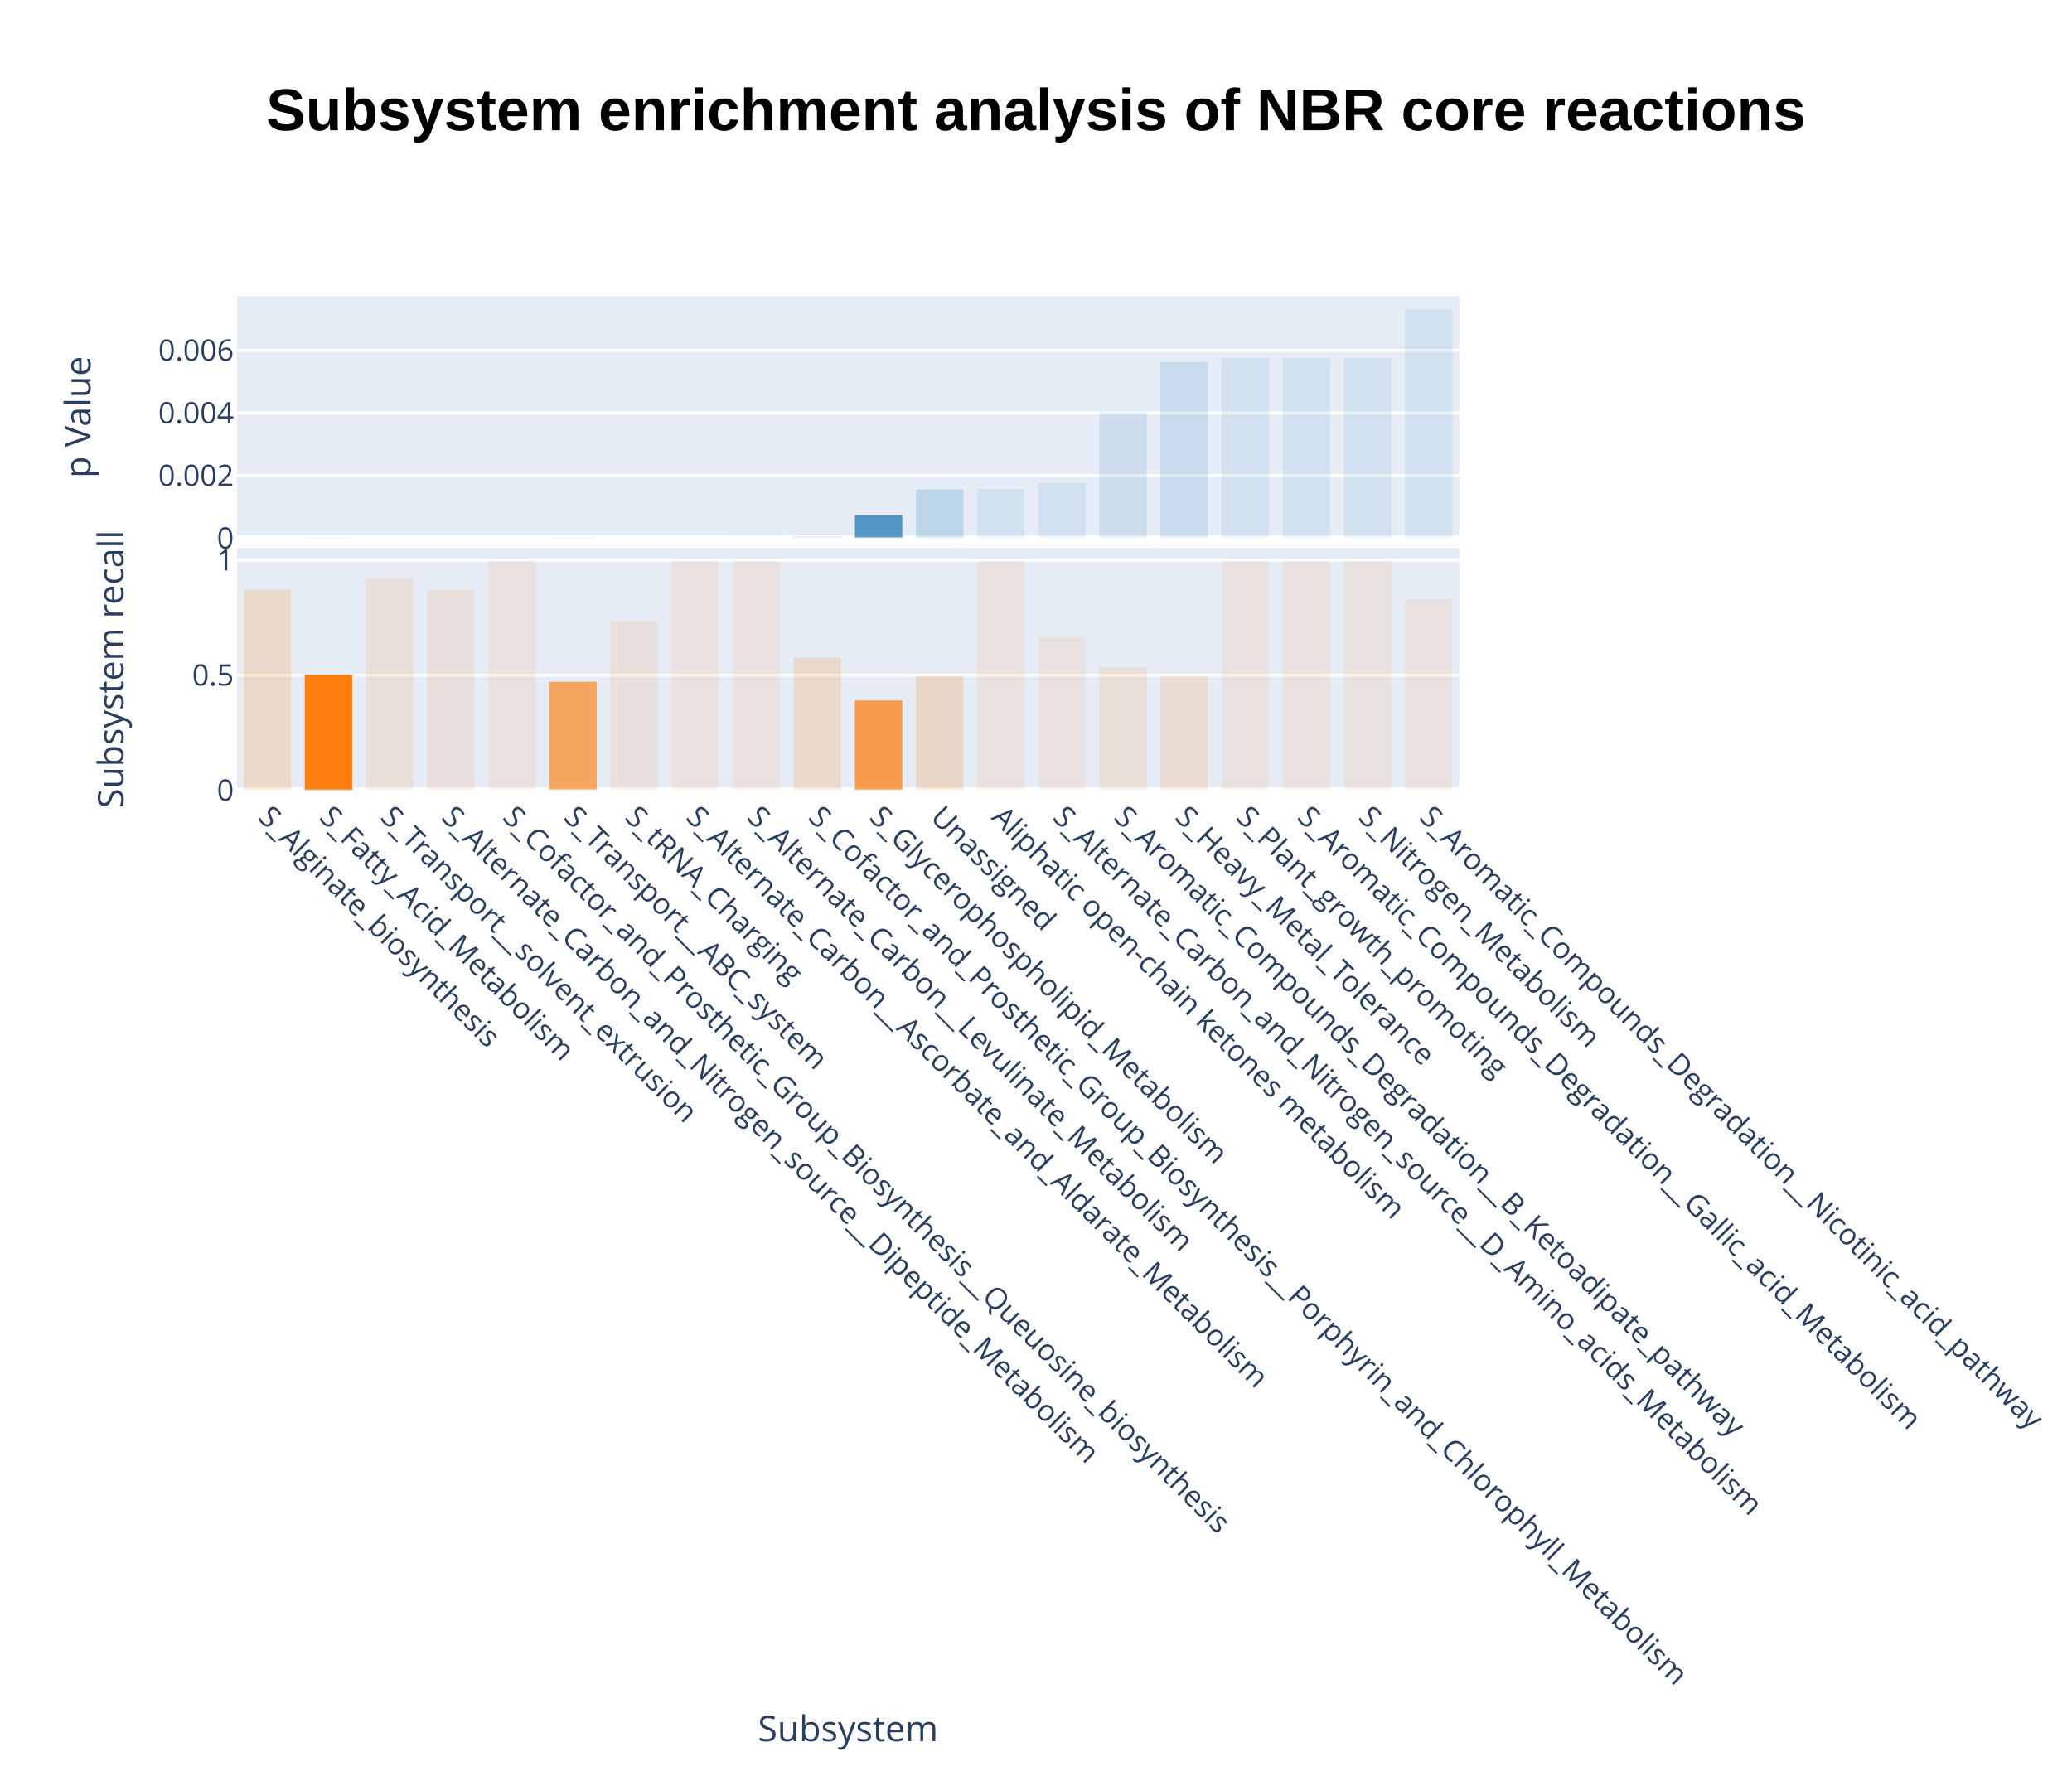
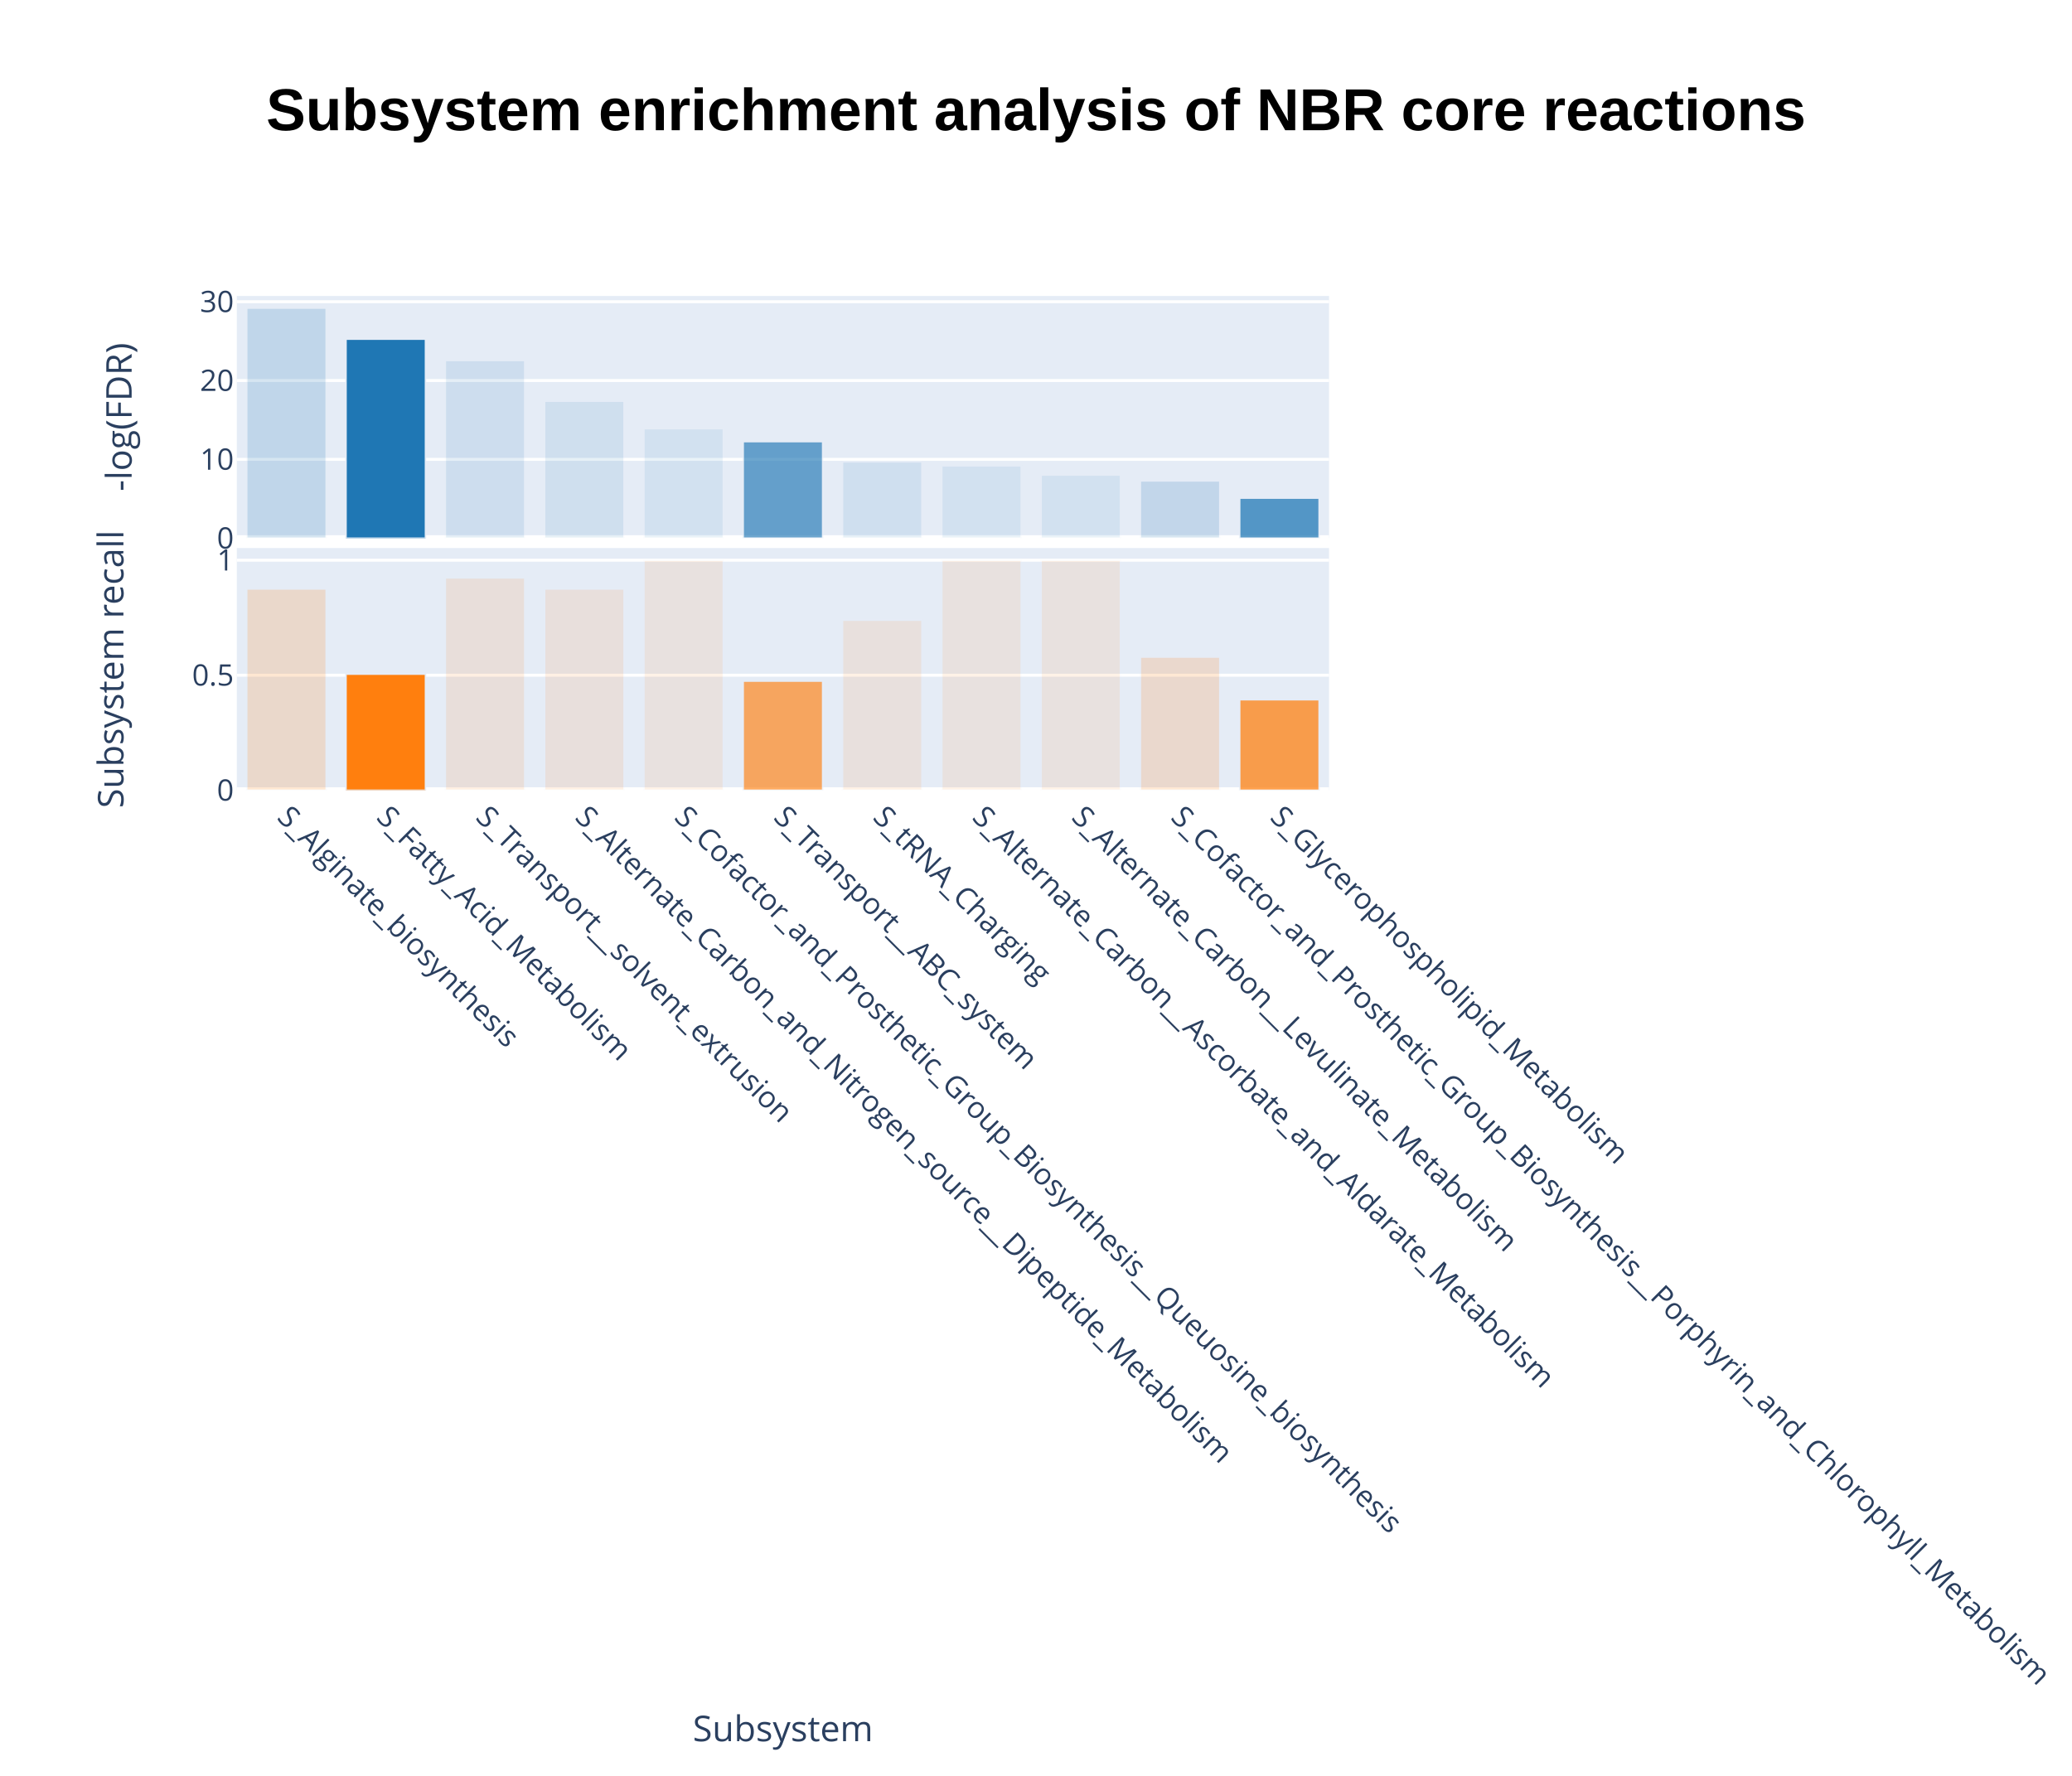
<svg xmlns="http://www.w3.org/2000/svg" class="main-svg" width="700" height="600" style="" viewBox="0 0 700 600">
  <rect x="0" y="0" width="700" height="600" style="fill: rgb(255, 255, 255); fill-opacity: 1;" />
-   <defs id="defs-d22686">
+   <defs id="defs-546604">
    <g class="clips">
-       <clipPath id="clipd22686xyplot" class="plotclip">
-         <rect width="413" height="81.83" />
-       </clipPath>
-       <clipPath id="clipd22686x2y2plot" class="plotclip">
-         <rect width="413" height="81.83" />
-       </clipPath>
-       <clipPath class="axesclip" id="clipd22686x">
-         <rect x="80" y="0" width="413" height="600" />
-       </clipPath>
-       <clipPath class="axesclip" id="clipd22686y">
+       <clipPath id="clip546604xyplot" class="plotclip">
+         <rect width="369" height="81.83" />
+       </clipPath>
+       <clipPath id="clip546604x2y2plot" class="plotclip">
+         <rect width="369" height="81.83" />
+       </clipPath>
+       <clipPath class="axesclip" id="clip546604x">
+         <rect x="80" y="0" width="369" height="600" />
+       </clipPath>
+       <clipPath class="axesclip" id="clip546604y">
        <rect x="0" y="100" width="700" height="81.83" />
      </clipPath>
-       <clipPath class="axesclip" id="clipd22686xy">
-         <rect x="80" y="100" width="413" height="81.83" />
-       </clipPath>
-       <clipPath class="axesclip" id="clipd22686y2">
+       <clipPath class="axesclip" id="clip546604xy">
+         <rect x="80" y="100" width="369" height="81.83" />
+       </clipPath>
+       <clipPath class="axesclip" id="clip546604y2">
        <rect x="0" y="185.17" width="700" height="81.83" />
      </clipPath>
-       <clipPath class="axesclip" id="clipd22686xy2">
-         <rect x="80" y="185.17" width="413" height="81.83" />
-       </clipPath>
-       <clipPath class="axesclip" id="clipd22686x2">
-         <rect x="80" y="0" width="413" height="600" />
-       </clipPath>
-       <clipPath class="axesclip" id="clipd22686x2y">
-         <rect x="80" y="100" width="413" height="81.83" />
-       </clipPath>
-       <clipPath class="axesclip" id="clipd22686x2y2">
-         <rect x="80" y="185.17" width="413" height="81.83" />
+       <clipPath class="axesclip" id="clip546604xy2">
+         <rect x="80" y="185.17" width="369" height="81.83" />
+       </clipPath>
+       <clipPath class="axesclip" id="clip546604x2">
+         <rect x="80" y="0" width="369" height="600" />
+       </clipPath>
+       <clipPath class="axesclip" id="clip546604x2y">
+         <rect x="80" y="100" width="369" height="81.83" />
+       </clipPath>
+       <clipPath class="axesclip" id="clip546604x2y2">
+         <rect x="80" y="185.17" width="369" height="81.83" />
      </clipPath>
    </g>
    <g class="gradients" />
    <g class="patterns" />
  </defs>
  <g class="bglayer">
-     <rect class="bg" x="80" y="100" width="413" height="81.83" style="fill: rgb(229, 236, 246); fill-opacity: 1; stroke-width: 0;" />
-     <rect class="bg" x="80" y="185.17" width="413" height="81.83" style="fill: rgb(229, 236, 246); fill-opacity: 1; stroke-width: 0;" />
+     <rect class="bg" x="80" y="100" width="369" height="81.83" style="fill: rgb(229, 236, 246); fill-opacity: 1; stroke-width: 0;" />
+     <rect class="bg" x="80" y="185.17" width="369" height="81.83" style="fill: rgb(229, 236, 246); fill-opacity: 1; stroke-width: 0;" />
  </g>
  <g class="layer-below">
    <g class="imagelayer" />
    <g class="shapelayer" />
  </g>
  <g class="cartesianlayer">
    <g class="subplot xy">
      <g class="layer-subplot">
        <g class="shapelayer" />
        <g class="imagelayer" />
      </g>
      <g class="minor-gridlayer">
        <g class="x" />
        <g class="y" />
      </g>
      <g class="gridlayer">
        <g class="x" />
        <g class="y">
-           <path class="ygrid crisp" transform="translate(0,160.67)" d="M80,0h413" style="stroke: rgb(255, 255, 255); stroke-opacity: 1; stroke-width: 1px;" />
-           <path class="ygrid crisp" transform="translate(0,139.52)" d="M80,0h413" style="stroke: rgb(255, 255, 255); stroke-opacity: 1; stroke-width: 1px;" />
-           <path class="ygrid crisp" transform="translate(0,118.36)" d="M80,0h413" style="stroke: rgb(255, 255, 255); stroke-opacity: 1; stroke-width: 1px;" />
+           <path class="ygrid crisp" transform="translate(0,155.2)" d="M80,0h369" style="stroke: rgb(255, 255, 255); stroke-opacity: 1; stroke-width: 1px;" />
+           <path class="ygrid crisp" transform="translate(0,128.57)" d="M80,0h369" style="stroke: rgb(255, 255, 255); stroke-opacity: 1; stroke-width: 1px;" />
+           <path class="ygrid crisp" transform="translate(0,101.94)" d="M80,0h369" style="stroke: rgb(255, 255, 255); stroke-opacity: 1; stroke-width: 1px;" />
        </g>
      </g>
      <g class="zerolinelayer">
-         <path class="yzl zl crisp" transform="translate(0,181.83)" d="M80,0h413" style="stroke: rgb(255, 255, 255); stroke-opacity: 1; stroke-width: 2px;" />
+         <path class="yzl zl crisp" transform="translate(0,181.83)" d="M80,0h369" style="stroke: rgb(255, 255, 255); stroke-opacity: 1; stroke-width: 2px;" />
      </g>
      <path class="xlines-below" />
      <path class="ylines-below" />
      <g class="overlines-below" />
      <g class="xaxislayer-below" />
      <g class="yaxislayer-below" />
      <g class="overaxes-below" />
-       <g class="plot" transform="translate(80,100)" clip-path="url(#clipd22686xyplot)">
+       <g class="plot" transform="translate(80,100)" clip-path="url(#clip546604xyplot)">
        <g class="barlayer mlayer">
          <g class="trace bars" style="opacity: 1;">
            <g class="points">
              <g class="point">
-                 <path d="M2.06,81.83V81.83H18.59V81.83Z" style="vector-effect: non-scaling-stroke; opacity: 0.19; stroke-width: 0.5px; fill: rgb(31, 119, 180); fill-opacity: 1; stroke: rgb(229, 236, 246); stroke-opacity: 1;" />
-               </g>
-               <g class="point">
-                 <path d="M22.71,81.83V81.83H39.24V81.83Z" style="vector-effect: non-scaling-stroke; opacity: 1; stroke-width: 0.5px; fill: rgb(31, 119, 180); fill-opacity: 1; stroke: rgb(229, 236, 246); stroke-opacity: 1;" />
-               </g>
-               <g class="point">
-                 <path d="M43.36,81.83V81.83H59.89V81.83Z" style="vector-effect: non-scaling-stroke; opacity: 0.124; stroke-width: 0.5px; fill: rgb(31, 119, 180); fill-opacity: 1; stroke: rgb(229, 236, 246); stroke-opacity: 1;" />
-               </g>
-               <g class="point">
-                 <path d="M64.02,81.83V81.83H80.54V81.83Z" style="vector-effect: non-scaling-stroke; opacity: 0.114; stroke-width: 0.5px; fill: rgb(31, 119, 180); fill-opacity: 1; stroke: rgb(229, 236, 246); stroke-opacity: 1;" />
-               </g>
-               <g class="point">
-                 <path d="M84.67,81.83V81.83H101.19V81.83Z" style="vector-effect: non-scaling-stroke; opacity: 0.1; stroke-width: 0.5px; fill: rgb(31, 119, 180); fill-opacity: 1; stroke: rgb(229, 236, 246); stroke-opacity: 1;" />
-               </g>
-               <g class="point">
-                 <path d="M105.31,81.83V81.83H121.83V81.83Z" style="vector-effect: non-scaling-stroke; opacity: 0.652; stroke-width: 0.5px; fill: rgb(31, 119, 180); fill-opacity: 1; stroke: rgb(229, 236, 246); stroke-opacity: 1;" />
-               </g>
-               <g class="point">
-                 <path d="M125.96,81.83V81.78H142.48V81.83Z" style="vector-effect: non-scaling-stroke; opacity: 0.11; stroke-width: 0.5px; fill: rgb(31, 119, 180); fill-opacity: 1; stroke: rgb(229, 236, 246); stroke-opacity: 1;" />
-               </g>
-               <g class="point">
-                 <path d="M146.61,81.83V81.73H163.13V81.83Z" style="vector-effect: non-scaling-stroke; opacity: 0.1; stroke-width: 0.5px; fill: rgb(31, 119, 180); fill-opacity: 1; stroke: rgb(229, 236, 246); stroke-opacity: 1;" />
-               </g>
-               <g class="point">
-                 <path d="M167.26,81.83V81.48H183.79V81.83Z" style="vector-effect: non-scaling-stroke; opacity: 0.1; stroke-width: 0.5px; fill: rgb(31, 119, 180); fill-opacity: 1; stroke: rgb(229, 236, 246); stroke-opacity: 1;" />
-               </g>
-               <g class="point">
-                 <path d="M187.91,81.83V81.02H204.43V81.83Z" style="vector-effect: non-scaling-stroke; opacity: 0.181; stroke-width: 0.5px; fill: rgb(31, 119, 180); fill-opacity: 1; stroke: rgb(229, 236, 246); stroke-opacity: 1;" />
-               </g>
-               <g class="point">
-                 <path d="M208.56,81.83V73.9H225.08V81.83Z" style="vector-effect: non-scaling-stroke; opacity: 0.738; stroke-width: 0.5px; fill: rgb(31, 119, 180); fill-opacity: 1; stroke: rgb(229, 236, 246); stroke-opacity: 1;" />
-               </g>
-               <g class="point">
-                 <path d="M229.21,81.83V65.1H245.74V81.83Z" style="vector-effect: non-scaling-stroke; opacity: 0.2; stroke-width: 0.5px; fill: rgb(31, 119, 180); fill-opacity: 1; stroke: rgb(229, 236, 246); stroke-opacity: 1;" />
-               </g>
-               <g class="point">
-                 <path d="M249.86,81.83V65.03H266.39V81.83Z" style="vector-effect: non-scaling-stroke; opacity: 0.1; stroke-width: 0.5px; fill: rgb(31, 119, 180); fill-opacity: 1; stroke: rgb(229, 236, 246); stroke-opacity: 1;" />
-               </g>
-               <g class="point">
-                 <path d="M270.52,81.83V62.91H287.03V81.83Z" style="vector-effect: non-scaling-stroke; opacity: 0.1; stroke-width: 0.5px; fill: rgb(31, 119, 180); fill-opacity: 1; stroke: rgb(229, 236, 246); stroke-opacity: 1;" />
-               </g>
-               <g class="point">
-                 <path d="M291.16,81.83V39.03H307.69V81.83Z" style="vector-effect: non-scaling-stroke; opacity: 0.124; stroke-width: 0.5px; fill: rgb(31, 119, 180); fill-opacity: 1; stroke: rgb(229, 236, 246); stroke-opacity: 1;" />
-               </g>
-               <g class="point">
-                 <path d="M311.81,81.83V22.07H328.34V81.83Z" style="vector-effect: non-scaling-stroke; opacity: 0.152; stroke-width: 0.5px; fill: rgb(31, 119, 180); fill-opacity: 1; stroke: rgb(229, 236, 246); stroke-opacity: 1;" />
-               </g>
-               <g class="point">
-                 <path d="M332.47,81.83V20.73H348.98V81.83Z" style="vector-effect: non-scaling-stroke; opacity: 0.1; stroke-width: 0.5px; fill: rgb(31, 119, 180); fill-opacity: 1; stroke: rgb(229, 236, 246); stroke-opacity: 1;" />
-               </g>
-               <g class="point">
-                 <path d="M353.12,81.83V20.73H369.64V81.83Z" style="vector-effect: non-scaling-stroke; opacity: 0.1; stroke-width: 0.5px; fill: rgb(31, 119, 180); fill-opacity: 1; stroke: rgb(229, 236, 246); stroke-opacity: 1;" />
-               </g>
-               <g class="point">
-                 <path d="M373.77,81.83V20.73H390.29V81.83Z" style="vector-effect: non-scaling-stroke; opacity: 0.1; stroke-width: 0.5px; fill: rgb(31, 119, 180); fill-opacity: 1; stroke: rgb(229, 236, 246); stroke-opacity: 1;" />
-               </g>
-               <g class="point">
-                 <path d="M394.42,81.83V4.09H410.94V81.83Z" style="vector-effect: non-scaling-stroke; opacity: 0.1; stroke-width: 0.5px; fill: rgb(31, 119, 180); fill-opacity: 1; stroke: rgb(229, 236, 246); stroke-opacity: 1;" />
+                 <path d="M3.35,81.83V4.09H30.19V81.83Z" style="vector-effect: non-scaling-stroke; opacity: 0.19; stroke-width: 0.5px; fill: rgb(31, 119, 180); fill-opacity: 1; stroke: rgb(229, 236, 246); stroke-opacity: 1;" />
+               </g>
+               <g class="point">
+                 <path d="M36.9,81.83V14.58H63.74V81.83Z" style="vector-effect: non-scaling-stroke; opacity: 1; stroke-width: 0.5px; fill: rgb(31, 119, 180); fill-opacity: 1; stroke: rgb(229, 236, 246); stroke-opacity: 1;" />
+               </g>
+               <g class="point">
+                 <path d="M70.45,81.83V21.79H97.28V81.83Z" style="vector-effect: non-scaling-stroke; opacity: 0.124; stroke-width: 0.5px; fill: rgb(31, 119, 180); fill-opacity: 1; stroke: rgb(229, 236, 246); stroke-opacity: 1;" />
+               </g>
+               <g class="point">
+                 <path d="M103.99,81.83V35.54H130.83V81.83Z" style="vector-effect: non-scaling-stroke; opacity: 0.114; stroke-width: 0.5px; fill: rgb(31, 119, 180); fill-opacity: 1; stroke: rgb(229, 236, 246); stroke-opacity: 1;" />
+               </g>
+               <g class="point">
+                 <path d="M137.54,81.83V44.81H164.37V81.83Z" style="vector-effect: non-scaling-stroke; opacity: 0.1; stroke-width: 0.5px; fill: rgb(31, 119, 180); fill-opacity: 1; stroke: rgb(229, 236, 246); stroke-opacity: 1;" />
+               </g>
+               <g class="point">
+                 <path d="M171.08,81.83V49.21H197.92V81.83Z" style="vector-effect: non-scaling-stroke; opacity: 0.652; stroke-width: 0.5px; fill: rgb(31, 119, 180); fill-opacity: 1; stroke: rgb(229, 236, 246); stroke-opacity: 1;" />
+               </g>
+               <g class="point">
+                 <path d="M204.63,81.83V56.02H231.46V81.83Z" style="vector-effect: non-scaling-stroke; opacity: 0.11; stroke-width: 0.5px; fill: rgb(31, 119, 180); fill-opacity: 1; stroke: rgb(229, 236, 246); stroke-opacity: 1;" />
+               </g>
+               <g class="point">
+                 <path d="M238.17,81.83V57.37H265.01V81.83Z" style="vector-effect: non-scaling-stroke; opacity: 0.1; stroke-width: 0.5px; fill: rgb(31, 119, 180); fill-opacity: 1; stroke: rgb(229, 236, 246); stroke-opacity: 1;" />
+               </g>
+               <g class="point">
+                 <path d="M271.72,81.83V60.5H298.55V81.83Z" style="vector-effect: non-scaling-stroke; opacity: 0.1; stroke-width: 0.5px; fill: rgb(31, 119, 180); fill-opacity: 1; stroke: rgb(229, 236, 246); stroke-opacity: 1;" />
+               </g>
+               <g class="point">
+                 <path d="M305.26,81.83V62.48H332.1V81.83Z" style="vector-effect: non-scaling-stroke; opacity: 0.181; stroke-width: 0.5px; fill: rgb(31, 119, 180); fill-opacity: 1; stroke: rgb(229, 236, 246); stroke-opacity: 1;" />
+               </g>
+               <g class="point">
+                 <path d="M338.81,81.83V68.29H365.65V81.83Z" style="vector-effect: non-scaling-stroke; opacity: 0.738; stroke-width: 0.5px; fill: rgb(31, 119, 180); fill-opacity: 1; stroke: rgb(229, 236, 246); stroke-opacity: 1;" />
              </g>
            </g>
          </g>
        </g>
      </g>
      <g class="overplot" />
      <path class="xlines-above crisp" d="M0,0" style="fill: none;" />
      <path class="ylines-above crisp" d="M0,0" style="fill: none;" />
      <g class="overlines-above" />
      <g class="xaxislayer-above" />
      <g class="yaxislayer-above">
        <g class="ytick">
          <text text-anchor="end" x="79" y="3.5" transform="translate(0,181.83)" style="font-family: 'Open Sans', verdana, arial, sans-serif; font-size: 10px; fill: rgb(42, 63, 95); fill-opacity: 1; white-space: pre; opacity: 1;">0</text>
        </g>
        <g class="ytick">
-           <text text-anchor="end" x="79" y="3.5" style="font-family: 'Open Sans', verdana, arial, sans-serif; font-size: 10px; fill: rgb(42, 63, 95); fill-opacity: 1; white-space: pre; opacity: 1;" transform="translate(0,160.67)">0.002</text>
-         </g>
-         <g class="ytick">
-           <text text-anchor="end" x="79" y="3.5" style="font-family: 'Open Sans', verdana, arial, sans-serif; font-size: 10px; fill: rgb(42, 63, 95); fill-opacity: 1; white-space: pre; opacity: 1;" transform="translate(0,139.52)">0.004</text>
-         </g>
-         <g class="ytick">
-           <text text-anchor="end" x="79" y="3.5" style="font-family: 'Open Sans', verdana, arial, sans-serif; font-size: 10px; fill: rgb(42, 63, 95); fill-opacity: 1; white-space: pre; opacity: 1;" transform="translate(0,118.36)">0.006</text>
+           <text text-anchor="end" x="79" y="3.5" style="font-family: 'Open Sans', verdana, arial, sans-serif; font-size: 10px; fill: rgb(42, 63, 95); fill-opacity: 1; white-space: pre; opacity: 1;" transform="translate(0,155.2)">10</text>
+         </g>
+         <g class="ytick">
+           <text text-anchor="end" x="79" y="3.5" style="font-family: 'Open Sans', verdana, arial, sans-serif; font-size: 10px; fill: rgb(42, 63, 95); fill-opacity: 1; white-space: pre; opacity: 1;" transform="translate(0,128.57)">20</text>
+         </g>
+         <g class="ytick">
+           <text text-anchor="end" x="79" y="3.5" style="font-family: 'Open Sans', verdana, arial, sans-serif; font-size: 10px; fill: rgb(42, 63, 95); fill-opacity: 1; white-space: pre; opacity: 1;" transform="translate(0,101.94)">30</text>
        </g>
      </g>
      <g class="overaxes-above" />
    </g>
    <g class="subplot x2y2">
      <g class="layer-subplot">
        <g class="shapelayer" />
        <g class="imagelayer" />
      </g>
      <g class="minor-gridlayer">
        <g class="x2" />
        <g class="y2" />
      </g>
      <g class="gridlayer">
        <g class="x2" />
        <g class="y2">
-           <path class="y2grid crisp" transform="translate(0,228.13)" d="M80,0h413" style="stroke: rgb(255, 255, 255); stroke-opacity: 1; stroke-width: 1px;" />
-           <path class="y2grid crisp" transform="translate(0,189.26)" d="M80,0h413" style="stroke: rgb(255, 255, 255); stroke-opacity: 1; stroke-width: 1px;" />
+           <path class="y2grid crisp" transform="translate(0,228.13)" d="M80,0h369" style="stroke: rgb(255, 255, 255); stroke-opacity: 1; stroke-width: 1px;" />
+           <path class="y2grid crisp" transform="translate(0,189.26)" d="M80,0h369" style="stroke: rgb(255, 255, 255); stroke-opacity: 1; stroke-width: 1px;" />
        </g>
      </g>
      <g class="zerolinelayer">
-         <path class="y2zl zl crisp" transform="translate(0,267)" d="M80,0h413" style="stroke: rgb(255, 255, 255); stroke-opacity: 1; stroke-width: 2px;" />
+         <path class="y2zl zl crisp" transform="translate(0,267)" d="M80,0h369" style="stroke: rgb(255, 255, 255); stroke-opacity: 1; stroke-width: 2px;" />
      </g>
      <path class="xlines-below" />
      <path class="ylines-below" />
      <g class="overlines-below" />
      <g class="xaxislayer-below" />
      <g class="yaxislayer-below" />
      <g class="overaxes-below" />
-       <g class="plot" transform="translate(80,185.17)" clip-path="url(#clipd22686x2y2plot)">
+       <g class="plot" transform="translate(80,185.17)" clip-path="url(#clip546604x2y2plot)">
        <g class="barlayer mlayer">
          <g class="trace bars" style="opacity: 1;">
            <g class="points">
              <g class="point">
-                 <path d="M2.06,81.83V13.81H18.59V81.83Z" style="vector-effect: non-scaling-stroke; opacity: 0.19; stroke-width: 0.5px; fill: rgb(255, 127, 14); fill-opacity: 1; stroke: rgb(229, 236, 246); stroke-opacity: 1;" />
-               </g>
-               <g class="point">
-                 <path d="M22.71,81.83V42.59H39.24V81.83Z" style="vector-effect: non-scaling-stroke; opacity: 1; stroke-width: 0.5px; fill: rgb(255, 127, 14); fill-opacity: 1; stroke: rgb(229, 236, 246); stroke-opacity: 1;" />
-               </g>
-               <g class="point">
-                 <path d="M43.36,81.83V10.07H59.89V81.83Z" style="vector-effect: non-scaling-stroke; opacity: 0.124; stroke-width: 0.5px; fill: rgb(255, 127, 14); fill-opacity: 1; stroke: rgb(229, 236, 246); stroke-opacity: 1;" />
-               </g>
-               <g class="point">
-                 <path d="M64.02,81.83V13.81H80.54V81.83Z" style="vector-effect: non-scaling-stroke; opacity: 0.114; stroke-width: 0.5px; fill: rgb(255, 127, 14); fill-opacity: 1; stroke: rgb(229, 236, 246); stroke-opacity: 1;" />
-               </g>
-               <g class="point">
-                 <path d="M84.67,81.83V4.09H101.19V81.83Z" style="vector-effect: non-scaling-stroke; opacity: 0.1; stroke-width: 0.5px; fill: rgb(255, 127, 14); fill-opacity: 1; stroke: rgb(229, 236, 246); stroke-opacity: 1;" />
-               </g>
-               <g class="point">
-                 <path d="M105.31,81.83V44.95H121.83V81.83Z" style="vector-effect: non-scaling-stroke; opacity: 0.652; stroke-width: 0.5px; fill: rgb(255, 127, 14); fill-opacity: 1; stroke: rgb(229, 236, 246); stroke-opacity: 1;" />
-               </g>
-               <g class="point">
-                 <path d="M125.96,81.83V24.37H142.48V81.83Z" style="vector-effect: non-scaling-stroke; opacity: 0.11; stroke-width: 0.5px; fill: rgb(255, 127, 14); fill-opacity: 1; stroke: rgb(229, 236, 246); stroke-opacity: 1;" />
-               </g>
-               <g class="point">
-                 <path d="M146.61,81.83V4.09H163.13V81.83Z" style="vector-effect: non-scaling-stroke; opacity: 0.1; stroke-width: 0.5px; fill: rgb(255, 127, 14); fill-opacity: 1; stroke: rgb(229, 236, 246); stroke-opacity: 1;" />
-               </g>
-               <g class="point">
-                 <path d="M167.26,81.83V4.09H183.79V81.83Z" style="vector-effect: non-scaling-stroke; opacity: 0.1; stroke-width: 0.5px; fill: rgb(255, 127, 14); fill-opacity: 1; stroke: rgb(229, 236, 246); stroke-opacity: 1;" />
-               </g>
-               <g class="point">
-                 <path d="M187.91,81.83V36.82H204.43V81.83Z" style="vector-effect: non-scaling-stroke; opacity: 0.181; stroke-width: 0.5px; fill: rgb(255, 127, 14); fill-opacity: 1; stroke: rgb(229, 236, 246); stroke-opacity: 1;" />
-               </g>
-               <g class="point">
-                 <path d="M208.56,81.83V51.24H225.08V81.83Z" style="vector-effect: non-scaling-stroke; opacity: 0.738; stroke-width: 0.5px; fill: rgb(255, 127, 14); fill-opacity: 1; stroke: rgb(229, 236, 246); stroke-opacity: 1;" />
-               </g>
-               <g class="point">
-                 <path d="M229.21,81.83V42.96H245.74V81.83Z" style="vector-effect: non-scaling-stroke; opacity: 0.2; stroke-width: 0.5px; fill: rgb(255, 127, 14); fill-opacity: 1; stroke: rgb(229, 236, 246); stroke-opacity: 1;" />
-               </g>
-               <g class="point">
-                 <path d="M249.86,81.83V4.09H266.39V81.83Z" style="vector-effect: non-scaling-stroke; opacity: 0.1; stroke-width: 0.5px; fill: rgb(255, 127, 14); fill-opacity: 1; stroke: rgb(229, 236, 246); stroke-opacity: 1;" />
-               </g>
-               <g class="point">
-                 <path d="M270.52,81.83V30H287.03V81.83Z" style="vector-effect: non-scaling-stroke; opacity: 0.1; stroke-width: 0.5px; fill: rgb(255, 127, 14); fill-opacity: 1; stroke: rgb(229, 236, 246); stroke-opacity: 1;" />
-               </g>
-               <g class="point">
-                 <path d="M291.16,81.83V39.97H307.69V81.83Z" style="vector-effect: non-scaling-stroke; opacity: 0.124; stroke-width: 0.5px; fill: rgb(255, 127, 14); fill-opacity: 1; stroke: rgb(229, 236, 246); stroke-opacity: 1;" />
-               </g>
-               <g class="point">
-                 <path d="M311.81,81.83V42.96H328.34V81.83Z" style="vector-effect: non-scaling-stroke; opacity: 0.152; stroke-width: 0.5px; fill: rgb(255, 127, 14); fill-opacity: 1; stroke: rgb(229, 236, 246); stroke-opacity: 1;" />
-               </g>
-               <g class="point">
-                 <path d="M332.47,81.83V4.09H348.98V81.83Z" style="vector-effect: non-scaling-stroke; opacity: 0.1; stroke-width: 0.5px; fill: rgb(255, 127, 14); fill-opacity: 1; stroke: rgb(229, 236, 246); stroke-opacity: 1;" />
-               </g>
-               <g class="point">
-                 <path d="M353.12,81.83V4.09H369.64V81.83Z" style="vector-effect: non-scaling-stroke; opacity: 0.1; stroke-width: 0.5px; fill: rgb(255, 127, 14); fill-opacity: 1; stroke: rgb(229, 236, 246); stroke-opacity: 1;" />
-               </g>
-               <g class="point">
-                 <path d="M373.77,81.83V4.09H390.29V81.83Z" style="vector-effect: non-scaling-stroke; opacity: 0.1; stroke-width: 0.5px; fill: rgb(255, 127, 14); fill-opacity: 1; stroke: rgb(229, 236, 246); stroke-opacity: 1;" />
-               </g>
-               <g class="point">
-                 <path d="M394.42,81.83V17.05H410.94V81.83Z" style="vector-effect: non-scaling-stroke; opacity: 0.1; stroke-width: 0.5px; fill: rgb(255, 127, 14); fill-opacity: 1; stroke: rgb(229, 236, 246); stroke-opacity: 1;" />
+                 <path d="M3.35,81.83V13.81H30.19V81.83Z" style="vector-effect: non-scaling-stroke; opacity: 0.19; stroke-width: 0.5px; fill: rgb(255, 127, 14); fill-opacity: 1; stroke: rgb(229, 236, 246); stroke-opacity: 1;" />
+               </g>
+               <g class="point">
+                 <path d="M36.9,81.83V42.59H63.74V81.83Z" style="vector-effect: non-scaling-stroke; opacity: 1; stroke-width: 0.5px; fill: rgb(255, 127, 14); fill-opacity: 1; stroke: rgb(229, 236, 246); stroke-opacity: 1;" />
+               </g>
+               <g class="point">
+                 <path d="M70.45,81.83V10.07H97.28V81.83Z" style="vector-effect: non-scaling-stroke; opacity: 0.124; stroke-width: 0.5px; fill: rgb(255, 127, 14); fill-opacity: 1; stroke: rgb(229, 236, 246); stroke-opacity: 1;" />
+               </g>
+               <g class="point">
+                 <path d="M103.99,81.83V13.81H130.83V81.83Z" style="vector-effect: non-scaling-stroke; opacity: 0.114; stroke-width: 0.5px; fill: rgb(255, 127, 14); fill-opacity: 1; stroke: rgb(229, 236, 246); stroke-opacity: 1;" />
+               </g>
+               <g class="point">
+                 <path d="M137.54,81.83V4.09H164.37V81.83Z" style="vector-effect: non-scaling-stroke; opacity: 0.1; stroke-width: 0.5px; fill: rgb(255, 127, 14); fill-opacity: 1; stroke: rgb(229, 236, 246); stroke-opacity: 1;" />
+               </g>
+               <g class="point">
+                 <path d="M171.08,81.83V44.95H197.92V81.83Z" style="vector-effect: non-scaling-stroke; opacity: 0.652; stroke-width: 0.5px; fill: rgb(255, 127, 14); fill-opacity: 1; stroke: rgb(229, 236, 246); stroke-opacity: 1;" />
+               </g>
+               <g class="point">
+                 <path d="M204.63,81.83V24.37H231.46V81.83Z" style="vector-effect: non-scaling-stroke; opacity: 0.11; stroke-width: 0.5px; fill: rgb(255, 127, 14); fill-opacity: 1; stroke: rgb(229, 236, 246); stroke-opacity: 1;" />
+               </g>
+               <g class="point">
+                 <path d="M238.17,81.83V4.09H265.01V81.83Z" style="vector-effect: non-scaling-stroke; opacity: 0.1; stroke-width: 0.5px; fill: rgb(255, 127, 14); fill-opacity: 1; stroke: rgb(229, 236, 246); stroke-opacity: 1;" />
+               </g>
+               <g class="point">
+                 <path d="M271.72,81.83V4.09H298.55V81.83Z" style="vector-effect: non-scaling-stroke; opacity: 0.1; stroke-width: 0.5px; fill: rgb(255, 127, 14); fill-opacity: 1; stroke: rgb(229, 236, 246); stroke-opacity: 1;" />
+               </g>
+               <g class="point">
+                 <path d="M305.26,81.83V36.82H332.1V81.83Z" style="vector-effect: non-scaling-stroke; opacity: 0.181; stroke-width: 0.5px; fill: rgb(255, 127, 14); fill-opacity: 1; stroke: rgb(229, 236, 246); stroke-opacity: 1;" />
+               </g>
+               <g class="point">
+                 <path d="M338.81,81.83V51.24H365.65V81.83Z" style="vector-effect: non-scaling-stroke; opacity: 0.738; stroke-width: 0.5px; fill: rgb(255, 127, 14); fill-opacity: 1; stroke: rgb(229, 236, 246); stroke-opacity: 1;" />
              </g>
            </g>
          </g>
        </g>
      </g>
      <g class="overplot" />
      <path class="xlines-above crisp" d="M0,0" style="fill: none;" />
      <path class="ylines-above crisp" d="M0,0" style="fill: none;" />
      <g class="overlines-above" />
      <g class="xaxislayer-above">
        <g class="x2tick">
-           <text text-anchor="start" x="0" y="278" transform="translate(90.33,0) rotate(45,0,273)" style="font-family: 'Open Sans', verdana, arial, sans-serif; font-size: 10px; fill: rgb(42, 63, 95); fill-opacity: 1; white-space: pre; opacity: 1;">S_Alginate_biosynthesis</text>
-         </g>
-         <g class="x2tick">
-           <text text-anchor="start" x="0" y="278" transform="translate(110.98,0) rotate(45,0,273)" style="font-family: 'Open Sans', verdana, arial, sans-serif; font-size: 10px; fill: rgb(42, 63, 95); fill-opacity: 1; white-space: pre; opacity: 1;">S_Fatty_Acid_Metabolism</text>
-         </g>
-         <g class="x2tick">
-           <text text-anchor="start" x="0" y="278" transform="translate(131.63,0) rotate(45,0,273)" style="font-family: 'Open Sans', verdana, arial, sans-serif; font-size: 10px; fill: rgb(42, 63, 95); fill-opacity: 1; white-space: pre; opacity: 1;">S_Transport__solvent_extrusion</text>
-         </g>
-         <g class="x2tick">
-           <text text-anchor="start" x="0" y="278" transform="translate(152.27,0) rotate(45,0,273)" style="font-family: 'Open Sans', verdana, arial, sans-serif; font-size: 10px; fill: rgb(42, 63, 95); fill-opacity: 1; white-space: pre; opacity: 1;">S_Alternate_Carbon_and_Nitrogen_source__Dipeptide_Metabolism</text>
-         </g>
-         <g class="x2tick">
-           <text text-anchor="start" x="0" y="278" transform="translate(172.93,0) rotate(45,0,273)" style="font-family: 'Open Sans', verdana, arial, sans-serif; font-size: 10px; fill: rgb(42, 63, 95); fill-opacity: 1; white-space: pre; opacity: 1;">S_Cofactor_and_Prosthetic_Group_Biosynthesis__Queuosine_biosynthesis</text>
-         </g>
-         <g class="x2tick">
-           <text text-anchor="start" x="0" y="278" transform="translate(193.58,0) rotate(45,0,273)" style="font-family: 'Open Sans', verdana, arial, sans-serif; font-size: 10px; fill: rgb(42, 63, 95); fill-opacity: 1; white-space: pre; opacity: 1;">S_Transport__ABC_system</text>
-         </g>
-         <g class="x2tick">
-           <text text-anchor="start" x="0" y="278" transform="translate(214.23,0) rotate(45,0,273)" style="font-family: 'Open Sans', verdana, arial, sans-serif; font-size: 10px; fill: rgb(42, 63, 95); fill-opacity: 1; white-space: pre; opacity: 1;">S_tRNA_Charging</text>
-         </g>
-         <g class="x2tick">
-           <text text-anchor="start" x="0" y="278" transform="translate(234.87,0) rotate(45,0,273)" style="font-family: 'Open Sans', verdana, arial, sans-serif; font-size: 10px; fill: rgb(42, 63, 95); fill-opacity: 1; white-space: pre; opacity: 1;">S_Alternate_Carbon__Ascorbate_and_Aldarate_Metabolism</text>
-         </g>
-         <g class="x2tick">
-           <text text-anchor="start" x="0" y="278" transform="translate(255.52,0) rotate(45,0,273)" style="font-family: 'Open Sans', verdana, arial, sans-serif; font-size: 10px; fill: rgb(42, 63, 95); fill-opacity: 1; white-space: pre; opacity: 1;">S_Alternate_Carbon__Levulinate_Metabolism</text>
-         </g>
-         <g class="x2tick">
-           <text text-anchor="start" x="0" y="278" transform="translate(276.18,0) rotate(45,0,273)" style="font-family: 'Open Sans', verdana, arial, sans-serif; font-size: 10px; fill: rgb(42, 63, 95); fill-opacity: 1; white-space: pre; opacity: 1;">S_Cofactor_and_Prosthetic_Group_Biosynthesis__Porphyrin_and_Chlorophyll_Metabolism</text>
-         </g>
-         <g class="x2tick">
-           <text text-anchor="start" x="0" y="278" transform="translate(296.83,0) rotate(45,0,273)" style="font-family: 'Open Sans', verdana, arial, sans-serif; font-size: 10px; fill: rgb(42, 63, 95); fill-opacity: 1; white-space: pre; opacity: 1;">S_Glycerophospholipid_Metabolism</text>
-         </g>
-         <g class="x2tick">
-           <text text-anchor="start" x="0" y="278" transform="translate(317.47,0) rotate(45,0,273)" style="font-family: 'Open Sans', verdana, arial, sans-serif; font-size: 10px; fill: rgb(42, 63, 95); fill-opacity: 1; white-space: pre; opacity: 1;">Unassigned</text>
-         </g>
-         <g class="x2tick">
-           <text text-anchor="start" x="0" y="278" transform="translate(338.13,0) rotate(45,0,273)" style="font-family: 'Open Sans', verdana, arial, sans-serif; font-size: 10px; fill: rgb(42, 63, 95); fill-opacity: 1; white-space: pre; opacity: 1;">Aliphatic open-chain ketones metabolism</text>
-         </g>
-         <g class="x2tick">
-           <text text-anchor="start" x="0" y="278" transform="translate(358.77,0) rotate(45,0,273)" style="font-family: 'Open Sans', verdana, arial, sans-serif; font-size: 10px; fill: rgb(42, 63, 95); fill-opacity: 1; white-space: pre; opacity: 1;">S_Alternate_Carbon_and_Nitrogen_source__D_Amino_acids_Metabolism</text>
-         </g>
-         <g class="x2tick">
-           <text text-anchor="start" x="0" y="278" transform="translate(379.42,0) rotate(45,0,273)" style="font-family: 'Open Sans', verdana, arial, sans-serif; font-size: 10px; fill: rgb(42, 63, 95); fill-opacity: 1; white-space: pre; opacity: 1;">S_Aromatic_Compounds_Degradation__B_Ketoadipate_pathway</text>
-         </g>
-         <g class="x2tick">
-           <text text-anchor="start" x="0" y="278" transform="translate(400.08,0) rotate(45,0,273)" style="font-family: 'Open Sans', verdana, arial, sans-serif; font-size: 10px; fill: rgb(42, 63, 95); fill-opacity: 1; white-space: pre; opacity: 1;">S_Heavy_Metal_Tolerance</text>
-         </g>
-         <g class="x2tick">
-           <text text-anchor="start" x="0" y="278" transform="translate(420.73,0) rotate(45,0,273)" style="font-family: 'Open Sans', verdana, arial, sans-serif; font-size: 10px; fill: rgb(42, 63, 95); fill-opacity: 1; white-space: pre; opacity: 1;">S_Plant_growth_promoting</text>
-         </g>
-         <g class="x2tick">
-           <text text-anchor="start" x="0" y="278" transform="translate(441.37,0) rotate(45,0,273)" style="font-family: 'Open Sans', verdana, arial, sans-serif; font-size: 10px; fill: rgb(42, 63, 95); fill-opacity: 1; white-space: pre; opacity: 1;">S_Aromatic_Compounds_Degradation__Gallic_acid_Metabolism</text>
-         </g>
-         <g class="x2tick">
-           <text text-anchor="start" x="0" y="278" transform="translate(462.03,0) rotate(45,0,273)" style="font-family: 'Open Sans', verdana, arial, sans-serif; font-size: 10px; fill: rgb(42, 63, 95); fill-opacity: 1; white-space: pre; opacity: 1;">S_Nitrogen_Metabolism</text>
-         </g>
-         <g class="x2tick">
-           <text text-anchor="start" x="0" y="278" transform="translate(482.67,0) rotate(45,0,273)" style="font-family: 'Open Sans', verdana, arial, sans-serif; font-size: 10px; fill: rgb(42, 63, 95); fill-opacity: 1; white-space: pre; opacity: 1;">S_Aromatic_Compounds_Degradation__Nicotinic_acid_pathway</text>
+           <text text-anchor="start" x="0" y="278" transform="translate(96.77,0) rotate(45,0,273)" style="font-family: 'Open Sans', verdana, arial, sans-serif; font-size: 10px; fill: rgb(42, 63, 95); fill-opacity: 1; white-space: pre; opacity: 1;">S_Alginate_biosynthesis</text>
+         </g>
+         <g class="x2tick">
+           <text text-anchor="start" x="0" y="278" transform="translate(130.32,0) rotate(45,0,273)" style="font-family: 'Open Sans', verdana, arial, sans-serif; font-size: 10px; fill: rgb(42, 63, 95); fill-opacity: 1; white-space: pre; opacity: 1;">S_Fatty_Acid_Metabolism</text>
+         </g>
+         <g class="x2tick">
+           <text text-anchor="start" x="0" y="278" transform="translate(163.86,0) rotate(45,0,273)" style="font-family: 'Open Sans', verdana, arial, sans-serif; font-size: 10px; fill: rgb(42, 63, 95); fill-opacity: 1; white-space: pre; opacity: 1;">S_Transport__solvent_extrusion</text>
+         </g>
+         <g class="x2tick">
+           <text text-anchor="start" x="0" y="278" transform="translate(197.41,0) rotate(45,0,273)" style="font-family: 'Open Sans', verdana, arial, sans-serif; font-size: 10px; fill: rgb(42, 63, 95); fill-opacity: 1; white-space: pre; opacity: 1;">S_Alternate_Carbon_and_Nitrogen_source__Dipeptide_Metabolism</text>
+         </g>
+         <g class="x2tick">
+           <text text-anchor="start" x="0" y="278" transform="translate(230.95,0) rotate(45,0,273)" style="font-family: 'Open Sans', verdana, arial, sans-serif; font-size: 10px; fill: rgb(42, 63, 95); fill-opacity: 1; white-space: pre; opacity: 1;">S_Cofactor_and_Prosthetic_Group_Biosynthesis__Queuosine_biosynthesis</text>
+         </g>
+         <g class="x2tick">
+           <text text-anchor="start" x="0" y="278" transform="translate(264.5,0) rotate(45,0,273)" style="font-family: 'Open Sans', verdana, arial, sans-serif; font-size: 10px; fill: rgb(42, 63, 95); fill-opacity: 1; white-space: pre; opacity: 1;">S_Transport__ABC_system</text>
+         </g>
+         <g class="x2tick">
+           <text text-anchor="start" x="0" y="278" transform="translate(298.05,0) rotate(45,0,273)" style="font-family: 'Open Sans', verdana, arial, sans-serif; font-size: 10px; fill: rgb(42, 63, 95); fill-opacity: 1; white-space: pre; opacity: 1;">S_tRNA_Charging</text>
+         </g>
+         <g class="x2tick">
+           <text text-anchor="start" x="0" y="278" transform="translate(331.59,0) rotate(45,0,273)" style="font-family: 'Open Sans', verdana, arial, sans-serif; font-size: 10px; fill: rgb(42, 63, 95); fill-opacity: 1; white-space: pre; opacity: 1;">S_Alternate_Carbon__Ascorbate_and_Aldarate_Metabolism</text>
+         </g>
+         <g class="x2tick">
+           <text text-anchor="start" x="0" y="278" transform="translate(365.14,0) rotate(45,0,273)" style="font-family: 'Open Sans', verdana, arial, sans-serif; font-size: 10px; fill: rgb(42, 63, 95); fill-opacity: 1; white-space: pre; opacity: 1;">S_Alternate_Carbon__Levulinate_Metabolism</text>
+         </g>
+         <g class="x2tick">
+           <text text-anchor="start" x="0" y="278" transform="translate(398.68,0) rotate(45,0,273)" style="font-family: 'Open Sans', verdana, arial, sans-serif; font-size: 10px; fill: rgb(42, 63, 95); fill-opacity: 1; white-space: pre; opacity: 1;">S_Cofactor_and_Prosthetic_Group_Biosynthesis__Porphyrin_and_Chlorophyll_Metabolism</text>
+         </g>
+         <g class="x2tick">
+           <text text-anchor="start" x="0" y="278" transform="translate(432.23,0) rotate(45,0,273)" style="font-family: 'Open Sans', verdana, arial, sans-serif; font-size: 10px; fill: rgb(42, 63, 95); fill-opacity: 1; white-space: pre; opacity: 1;">S_Glycerophospholipid_Metabolism</text>
        </g>
      </g>
      <g class="yaxislayer-above">
        <g class="y2tick">
          <text text-anchor="end" x="79" y="3.5" transform="translate(0,267)" style="font-family: 'Open Sans', verdana, arial, sans-serif; font-size: 10px; fill: rgb(42, 63, 95); fill-opacity: 1; white-space: pre; opacity: 1;">0</text>
        </g>
        <g class="y2tick">
          <text text-anchor="end" x="79" y="3.5" style="font-family: 'Open Sans', verdana, arial, sans-serif; font-size: 10px; fill: rgb(42, 63, 95); fill-opacity: 1; white-space: pre; opacity: 1;" transform="translate(0,228.13)">0.5</text>
        </g>
        <g class="y2tick">
          <text text-anchor="end" x="79" y="3.5" style="font-family: 'Open Sans', verdana, arial, sans-serif; font-size: 10px; fill: rgb(42, 63, 95); fill-opacity: 1; white-space: pre; opacity: 1;" transform="translate(0,189.26)">1</text>
        </g>
      </g>
      <g class="overaxes-above" />
    </g>
  </g>
  <g class="polarlayer" />
  <g class="smithlayer" />
  <g class="ternarylayer" />
  <g class="geolayer" />
  <g class="funnelarealayer" />
  <g class="pielayer" />
  <g class="iciclelayer" />
  <g class="treemaplayer" />
  <g class="sunburstlayer" />
  <g class="glimages" />
-   <defs id="topdefs-d22686">
+   <defs id="topdefs-546604">
    <g class="clips" />
  </defs>
  <g class="layer-above">
    <g class="imagelayer" />
    <g class="shapelayer" />
  </g>
  <g class="infolayer">
    <g class="g-gtitle">
      <text class="gtitle" x="350" y="30" text-anchor="middle" dy="0.7em" style="font-family: Arial; font-size: 20px; fill: rgb(0, 0, 0); opacity: 1; font-weight: normal; white-space: pre;">
        <tspan style="font-weight:bold">Subsystem enrichment analysis of NBR core reactions</tspan>
      </text>
    </g>
    <g class="g-x2title">
-       <text class="x2title" x="286.5" y="588.292" text-anchor="middle" style="font-family: 'Open Sans', verdana, arial, sans-serif; font-size: 12px; fill: rgb(42, 63, 95); opacity: 1; font-weight: normal; white-space: pre;">Subsystem</text>
+       <text class="x2title" x="264.5" y="588.292" text-anchor="middle" style="font-family: 'Open Sans', verdana, arial, sans-serif; font-size: 12px; fill: rgb(42, 63, 95); opacity: 1; font-weight: normal; white-space: pre;">Subsystem</text>
    </g>
    <g class="g-ytitle">
-       <text class="ytitle" transform="rotate(-90,30.56875,140.915)" x="30.569" y="140.915" text-anchor="middle" style="font-family: 'Open Sans', verdana, arial, sans-serif; font-size: 12px; fill: rgb(42, 63, 95); opacity: 1; font-weight: normal; white-space: pre;">p Value</text>
+       <text class="ytitle" transform="rotate(-90,44.475,140.915)" x="44.475" y="140.915" text-anchor="middle" style="font-family: 'Open Sans', verdana, arial, sans-serif; font-size: 12px; fill: rgb(42, 63, 95); opacity: 1; font-weight: normal; white-space: pre;">-log(FDR)</text>
    </g>
    <g class="g-y2title">
      <text class="y2title" transform="rotate(-90,41.69375,226.085)" x="41.694" y="226.085" text-anchor="middle" style="font-family: 'Open Sans', verdana, arial, sans-serif; font-size: 12px; fill: rgb(42, 63, 95); opacity: 1; font-weight: normal; white-space: pre;">Subsystem recall</text>
    </g>
  </g>
</svg>
